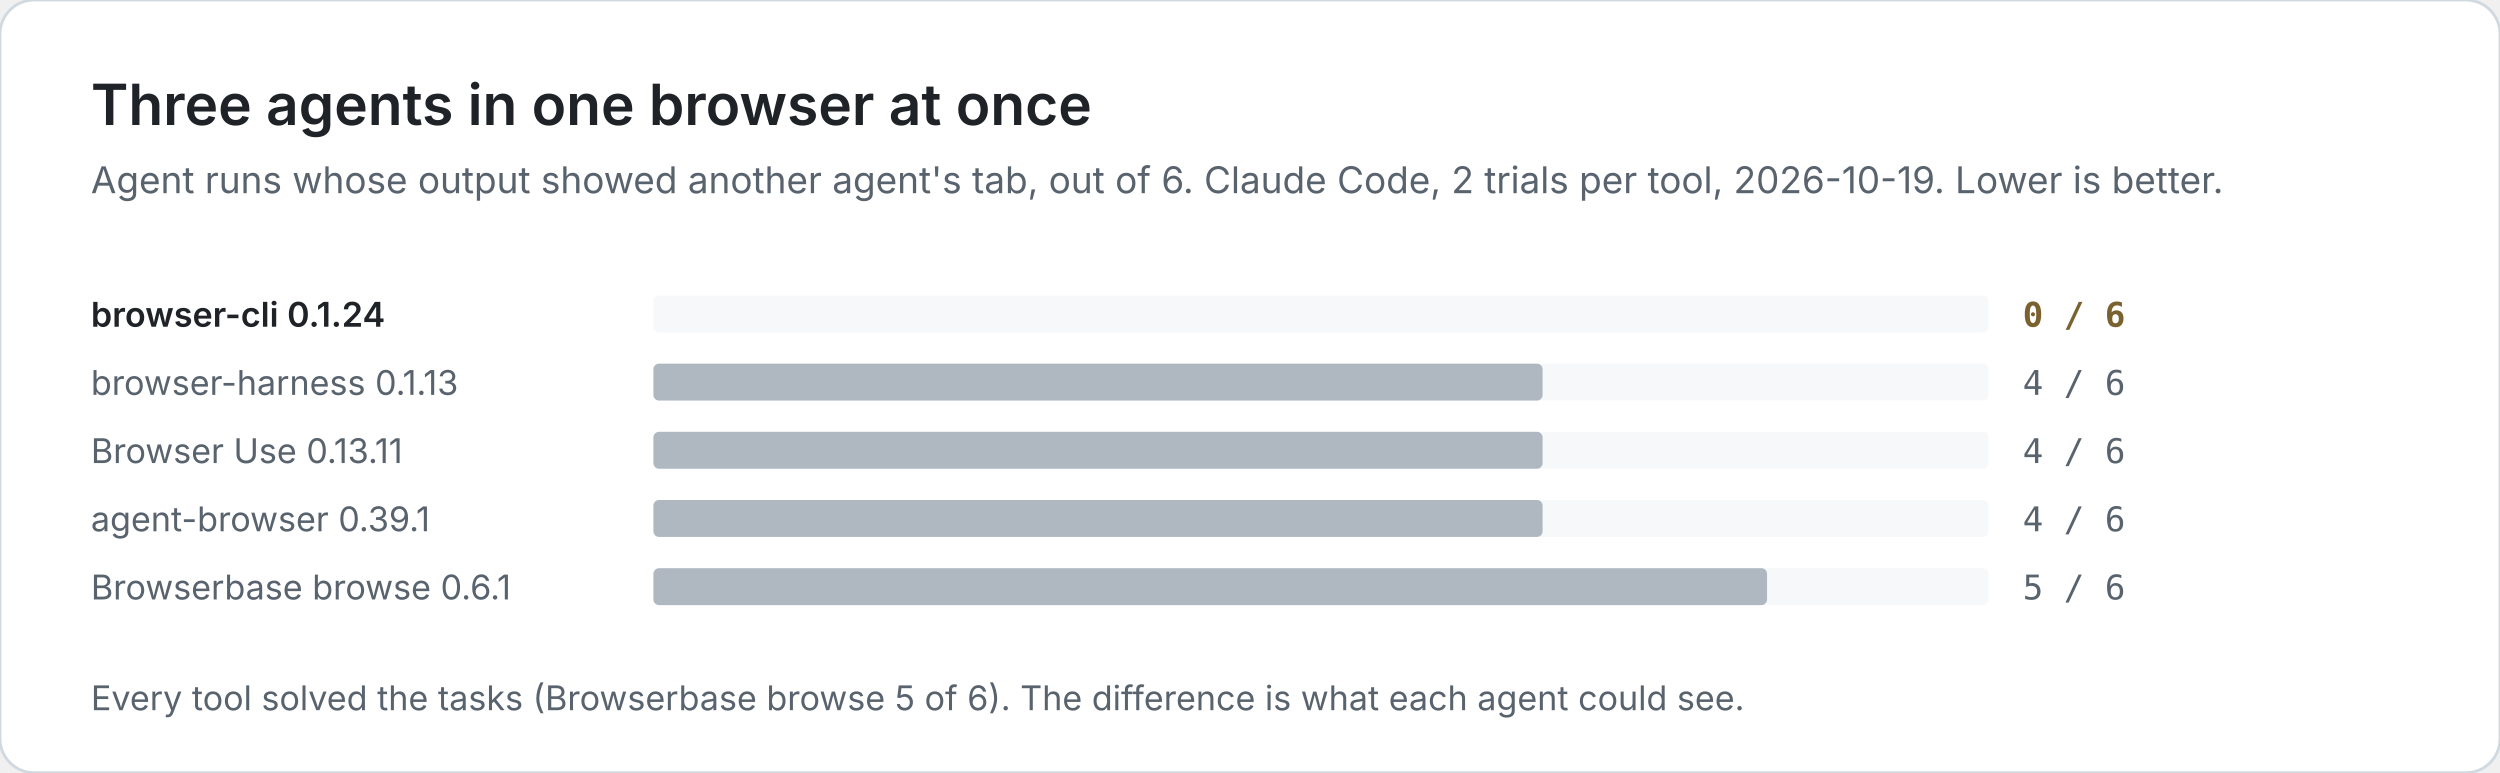
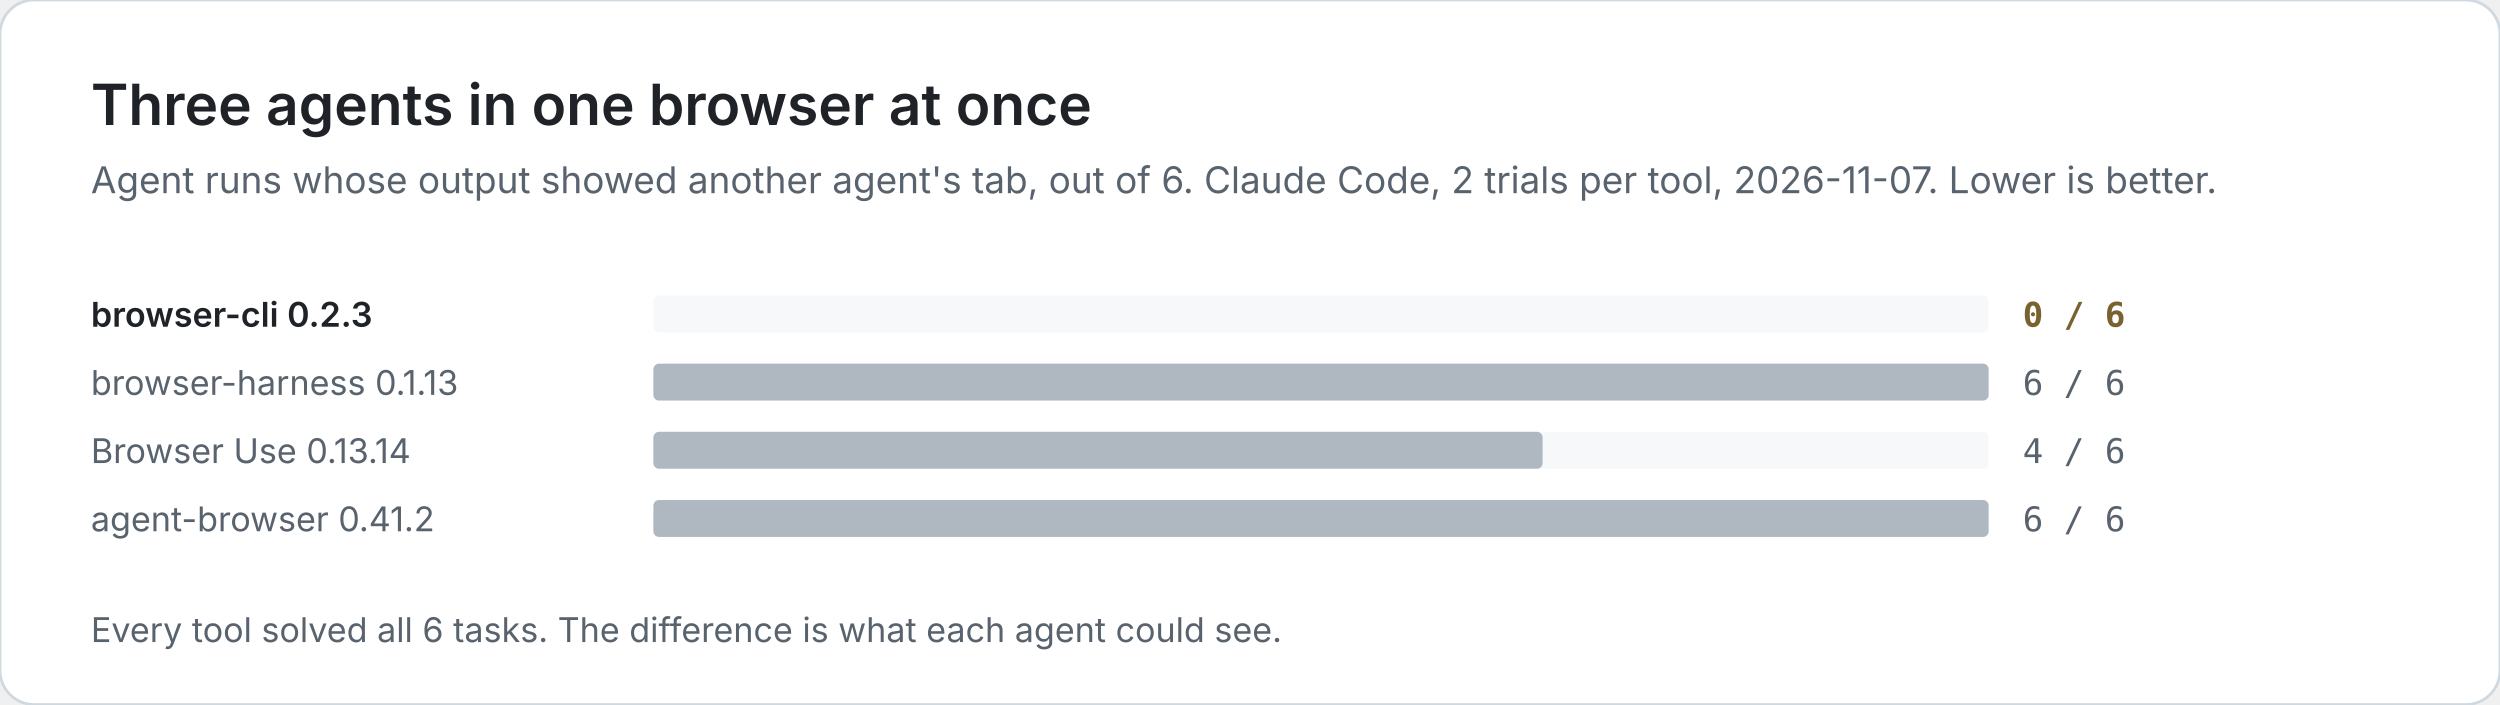
- <svg xmlns="http://www.w3.org/2000/svg" width="880" height="272" viewBox="0 0 880 272" role="img" aria-label="Runs where an agent saw another agent's tab, out of 6: browser-cli 0, browser-harness 4, Browser Use 4, agent-browser 4, Browserbase browse 5">
-   <rect width="880" height="272" rx="12" fill="#ffffff" stroke="#d1d9e0" />
+ <svg xmlns="http://www.w3.org/2000/svg" width="880" height="248" viewBox="0 0 880 248" role="img" aria-label="Runs where an agent saw another agent's tab, out of 6: browser-cli 0, browser-harness 6, Browser Use 4, agent-browser 6">
+   <rect width="880" height="248" rx="12" fill="#ffffff" stroke="#d1d9e0" />
  <text x="32" y="44" font-family="Inter, -apple-system, 'Segoe UI', Helvetica, Arial, sans-serif" font-size="20" font-weight="600" fill="#1f2328">Three agents in one browser at once</text>
-   <text x="32" y="68" font-family="Inter, -apple-system, 'Segoe UI', Helvetica, Arial, sans-serif" font-size="13" fill="#59636e">Agent runs whose output showed another agent's tab, out of 6. Claude Code, 2 trials per tool, 2026-10-19. Lower is better.</text>
-   <text x="32" y="115" font-family="Inter, -apple-system, 'Segoe UI', Helvetica, Arial, sans-serif" font-size="12" font-weight="600" fill="#1f2328">browser-cli 0.1.24</text>
+   <text x="32" y="68" font-family="Inter, -apple-system, 'Segoe UI', Helvetica, Arial, sans-serif" font-size="13" fill="#59636e">Agent runs whose output showed another agent's tab, out of 6. Claude Code, 2 trials per tool, 2026-11-07. Lower is better.</text>
+   <text x="32" y="115" font-family="Inter, -apple-system, 'Segoe UI', Helvetica, Arial, sans-serif" font-size="12" font-weight="600" fill="#1f2328">browser-cli 0.2.3</text>
  <rect x="230" y="104" width="470" height="13" rx="2" fill="#f6f8fa" />
  <text x="712" y="115" font-family="'JetBrains Mono', ui-monospace, SFMono-Regular, Menlo, monospace" font-size="12" fill="#7A6230" font-weight="600">0 / 6</text>
  <text x="32" y="139" font-family="Inter, -apple-system, 'Segoe UI', Helvetica, Arial, sans-serif" font-size="12" fill="#59636e">browser-harness 0.1.13</text>
  <rect x="230" y="128" width="470" height="13" rx="2" fill="#f6f8fa" />
-   <rect x="230" y="128" width="313" height="13" rx="2" fill="#afb8c1" />
-   <text x="712" y="139" font-family="'JetBrains Mono', ui-monospace, SFMono-Regular, Menlo, monospace" font-size="12" fill="#59636e">4 / 6</text>
-   <text x="32" y="163" font-family="Inter, -apple-system, 'Segoe UI', Helvetica, Arial, sans-serif" font-size="12" fill="#59636e">Browser Use 0.13.11</text>
+   <rect x="230" y="128" width="470" height="13" rx="2" fill="#afb8c1" />
+   <text x="712" y="139" font-family="'JetBrains Mono', ui-monospace, SFMono-Regular, Menlo, monospace" font-size="12" fill="#59636e">6 / 6</text>
+   <text x="32" y="163" font-family="Inter, -apple-system, 'Segoe UI', Helvetica, Arial, sans-serif" font-size="12" fill="#59636e">Browser Use 0.13.14</text>
  <rect x="230" y="152" width="470" height="13" rx="2" fill="#f6f8fa" />
  <rect x="230" y="152" width="313" height="13" rx="2" fill="#afb8c1" />
  <text x="712" y="163" font-family="'JetBrains Mono', ui-monospace, SFMono-Regular, Menlo, monospace" font-size="12" fill="#59636e">4 / 6</text>
-   <text x="32" y="187" font-family="Inter, -apple-system, 'Segoe UI', Helvetica, Arial, sans-serif" font-size="12" fill="#59636e">agent-browser 0.39.1</text>
+   <text x="32" y="187" font-family="Inter, -apple-system, 'Segoe UI', Helvetica, Arial, sans-serif" font-size="12" fill="#59636e">agent-browser 0.41.2</text>
  <rect x="230" y="176" width="470" height="13" rx="2" fill="#f6f8fa" />
-   <rect x="230" y="176" width="313" height="13" rx="2" fill="#afb8c1" />
-   <text x="712" y="187" font-family="'JetBrains Mono', ui-monospace, SFMono-Regular, Menlo, monospace" font-size="12" fill="#59636e">4 / 6</text>
-   <text x="32" y="211" font-family="Inter, -apple-system, 'Segoe UI', Helvetica, Arial, sans-serif" font-size="12" fill="#59636e">Browserbase browse 0.6.1</text>
-   <rect x="230" y="200" width="470" height="13" rx="2" fill="#f6f8fa" />
-   <rect x="230" y="200" width="392" height="13" rx="2" fill="#afb8c1" />
-   <text x="712" y="211" font-family="'JetBrains Mono', ui-monospace, SFMono-Regular, Menlo, monospace" font-size="12" fill="#59636e">5 / 6</text>
-   <text x="32" y="250" font-family="Inter, -apple-system, 'Segoe UI', Helvetica, Arial, sans-serif" font-size="12" fill="#59636e">Every tool solved the tasks (Browserbase browse 5 of 6). The difference is what each agent could see.</text>
+   <rect x="230" y="176" width="470" height="13" rx="2" fill="#afb8c1" />
+   <text x="712" y="187" font-family="'JetBrains Mono', ui-monospace, SFMono-Regular, Menlo, monospace" font-size="12" fill="#59636e">6 / 6</text>
+   <text x="32" y="226" font-family="Inter, -apple-system, 'Segoe UI', Helvetica, Arial, sans-serif" font-size="12" fill="#59636e">Every tool solved all 6 tasks. The difference is what each agent could see.</text>
</svg>
